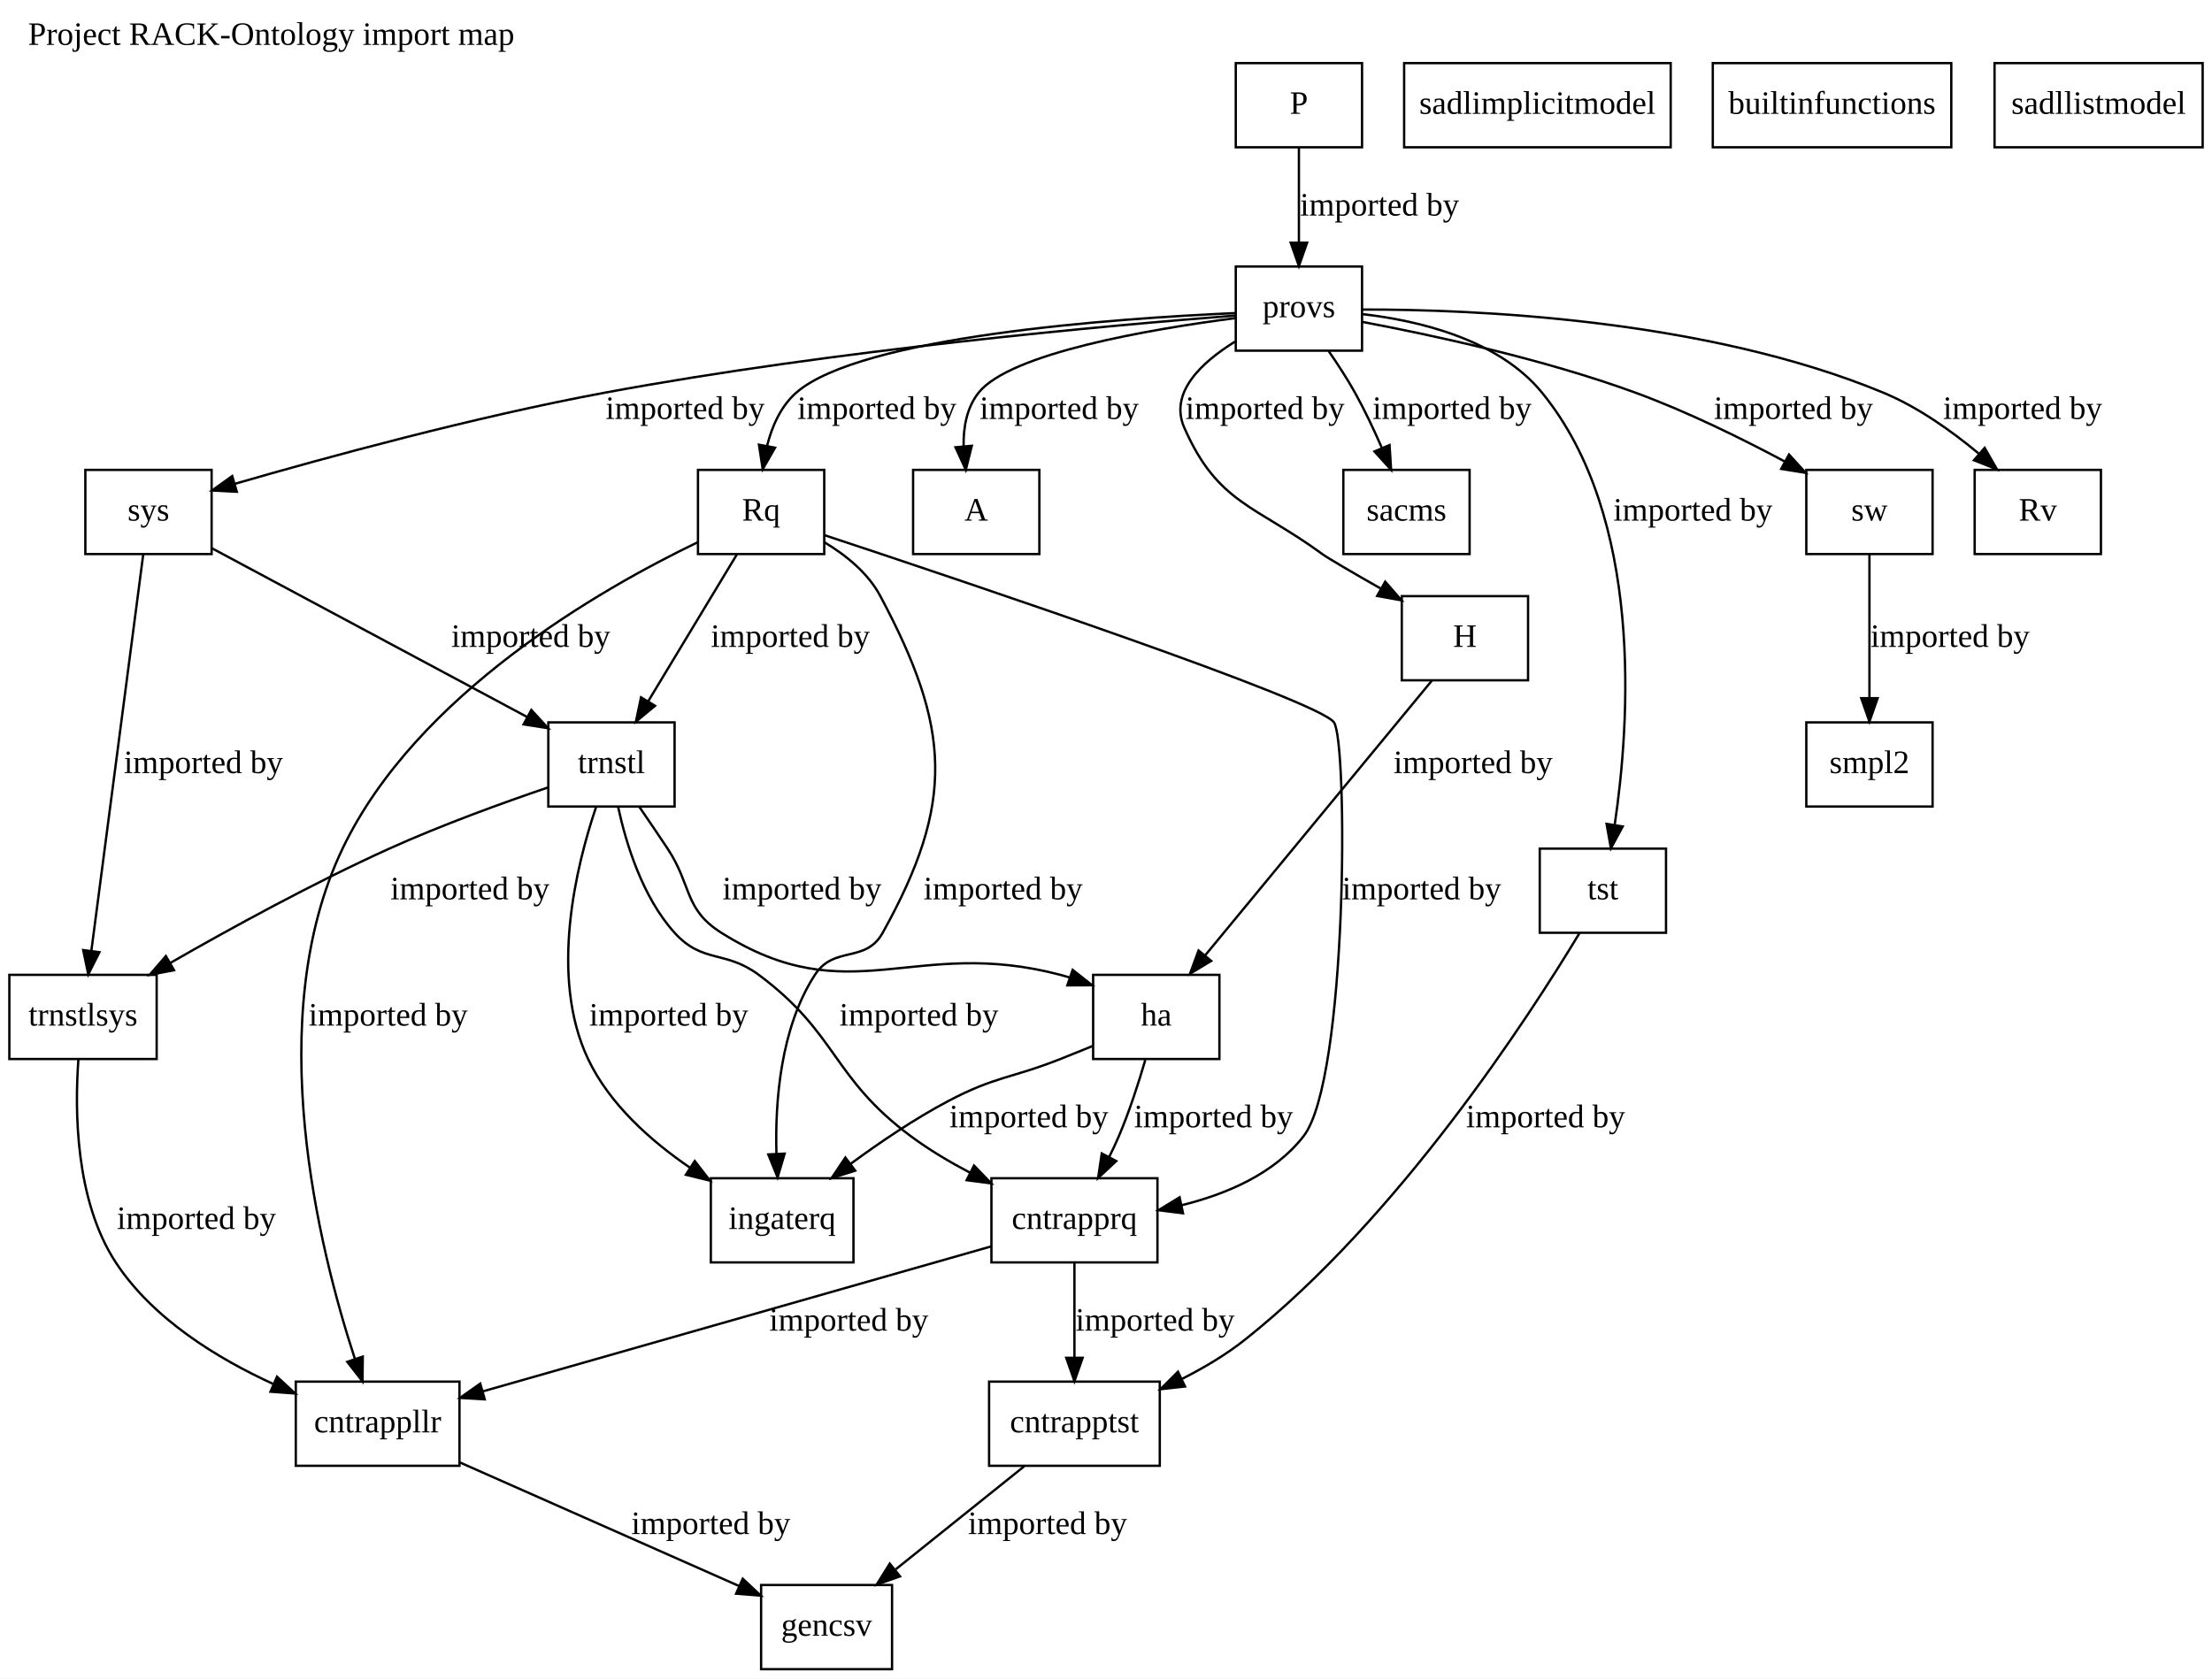
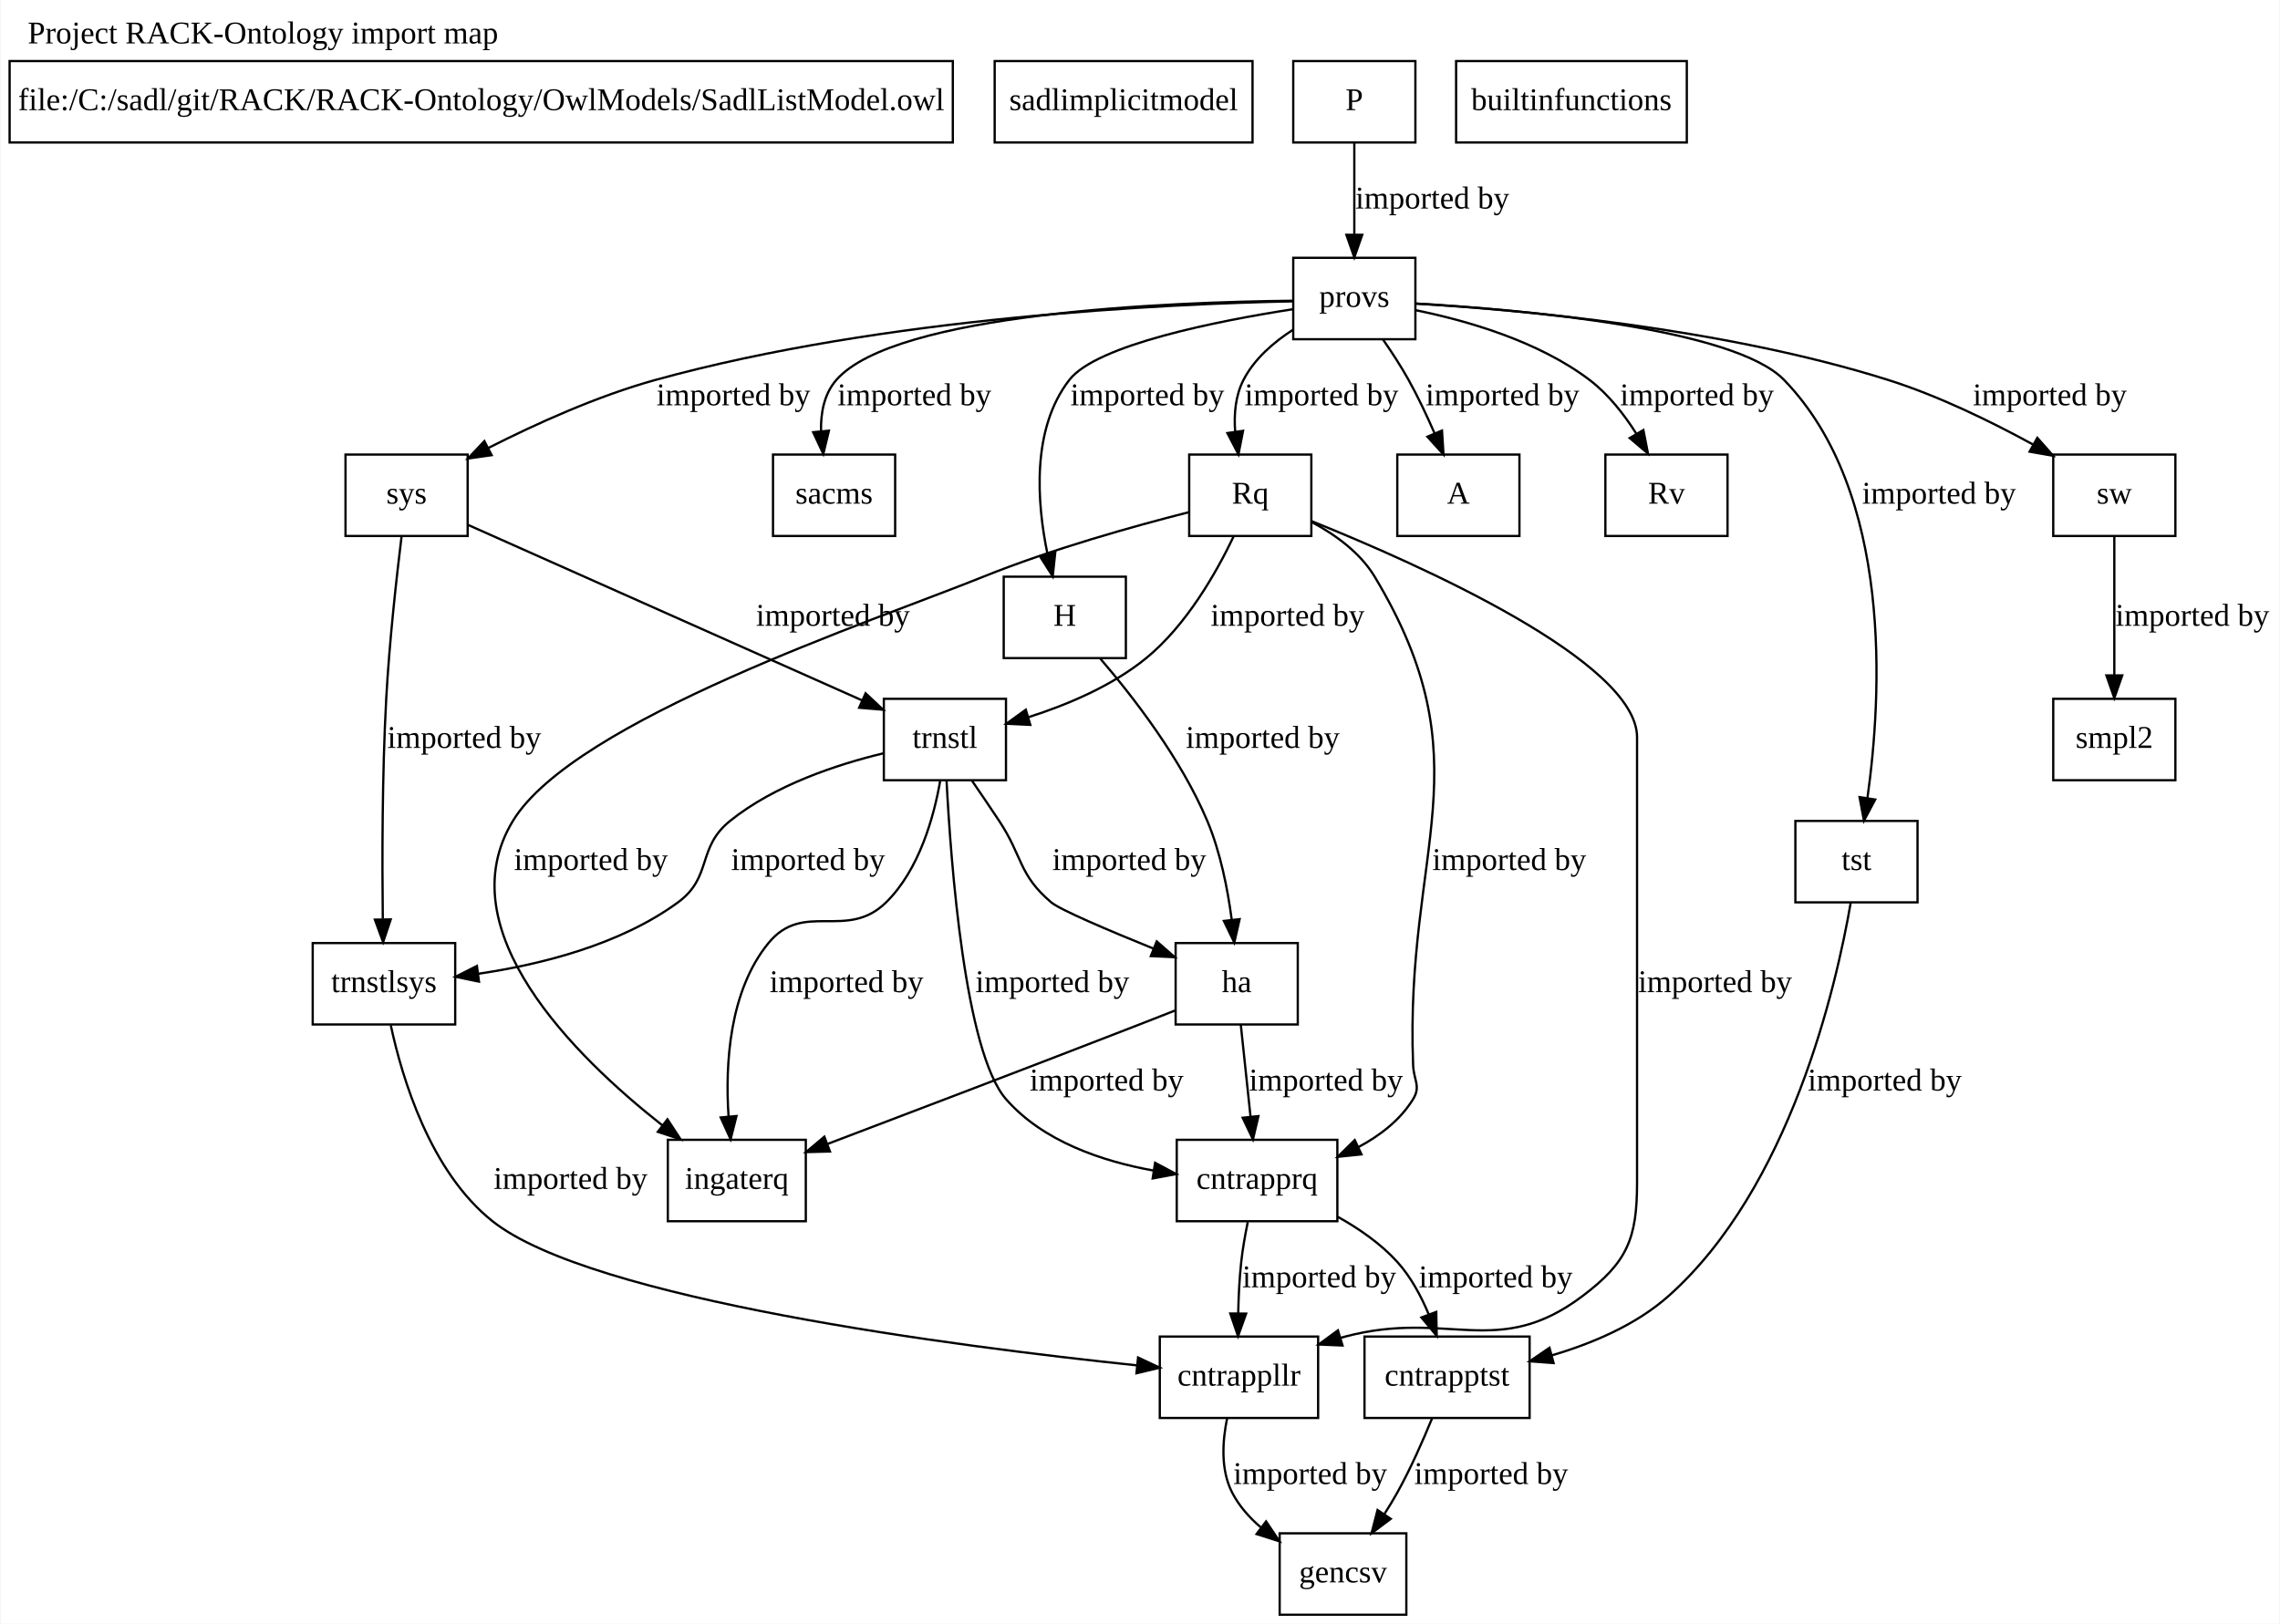
- <svg xmlns="http://www.w3.org/2000/svg" xmlns:xlink="http://www.w3.org/1999/xlink" width="946pt" height="718pt" viewBox="0.00 0.00 946.00 718.00">
+ <svg xmlns="http://www.w3.org/2000/svg" xmlns:xlink="http://www.w3.org/1999/xlink" width="1008pt" height="718pt" viewBox="0.00 0.00 1007.50 718.00">
  <g id="graph0" class="graph" transform="scale(1 1) rotate(0) translate(4 714)">
-     <polygon fill="white" stroke="none" points="-4,4 -4,-714 942,-714 942,4 -4,4" />
+     <polygon fill="white" stroke="none" points="-4,4 -4,-714 1003.5,-714 1003.5,4 -4,4" />
    <text text-anchor="middle" x="112" y="-694.8" font-family="Times New Roman,serif" font-size="14.00">Project RACK-Ontology import map</text>
    <g id="node1" class="node">
      <g id="a_node1">
-         <a xlink:href="file:./SYSTEM.owl.svg" xlink:title="http://arcos.rack/SYSTEM">
-           <polygon fill="none" stroke="black" points="86.5,-513 32.5,-513 32.5,-477 86.5,-477 86.5,-513" />
-           <text text-anchor="middle" x="59.5" y="-491.3" font-family="Times New Roman,serif" font-size="14.00">sys</text>
+         <a xlink:href="./SadlListModel.owl.svg" xlink:title="file:/C:/sadl/git/RACK/RACK-Ontology/OwlModels/SadlListModel.owl">
+           <polygon fill="none" stroke="black" points="417,-687 2.84217e-014,-687 2.84217e-014,-651 417,-651 417,-687" />
+           <text text-anchor="middle" x="208.5" y="-665.3" font-family="Times New Roman,serif" font-size="14.00">file:/C:/sadl/git/RACK/RACK-Ontology/OwlModels/SadlListModel.owl</text>
        </a>
      </g>
    </g>
    <g id="node2" class="node">
      <g id="a_node2">
-         <a xlink:href="file:./CounterApplication.owl.svg" xlink:title="http://TurnstileSystem/CounterApplication">
-           <polygon fill="none" stroke="black" points="63,-297 0,-297 0,-261 63,-261 63,-297" />
-           <text text-anchor="middle" x="31.5" y="-275.3" font-family="Times New Roman,serif" font-size="14.00">trnstlsys</text>
-         </a>
-       </g>
-     </g>
-     <g id="edge1" class="edge">
-       <path fill="none" stroke="black" d="M57.256,-476.849C52.413,-439.832 40.944,-352.181 35.083,-307.386" />
-       <polygon fill="black" stroke="black" points="38.523,-306.694 33.755,-297.232 31.582,-307.602 38.523,-306.694" />
-       <text text-anchor="middle" x="83" y="-383.3" font-family="Times New Roman,serif" font-size="14.00">imported by</text>
+         <a xlink:href="./SadlImplicitModel.owl.svg" xlink:title="http://sadl.org/sadlimplicitmodel">
+           <polygon fill="none" stroke="black" points="549.5,-687 435.5,-687 435.5,-651 549.5,-651 549.5,-687" />
+           <text text-anchor="middle" x="492.5" y="-665.3" font-family="Times New Roman,serif" font-size="14.00">sadlimplicitmodel</text>
+         </a>
+       </g>
    </g>
    <g id="node3" class="node">
      <g id="a_node3">
-         <a xlink:href="file:./Turnstiles.owl.svg" xlink:title="http://TurnstileSystem/TurnStiles">
-           <polygon fill="none" stroke="black" points="284.5,-405 230.5,-405 230.5,-369 284.5,-369 284.5,-405" />
-           <text text-anchor="middle" x="257.5" y="-383.3" font-family="Times New Roman,serif" font-size="14.00">trnstl</text>
+         <a xlink:href="./PROV-S.owl.svg" xlink:title="http://arcos.rack/PROV-S">
+           <polygon fill="none" stroke="black" points="621.5,-600 567.5,-600 567.5,-564 621.5,-564 621.5,-600" />
+           <text text-anchor="middle" x="594.5" y="-578.3" font-family="Times New Roman,serif" font-size="14.00">provs</text>
+         </a>
+       </g>
+     </g>
+     <g id="node4" class="node">
+       <g id="a_node4">
+         <a xlink:href="./HAZARD.owl.svg" xlink:title="http://arcos.rack/HAZARD">
+           <polygon fill="none" stroke="black" points="493.5,-459 439.5,-459 439.5,-423 493.5,-423 493.5,-459" />
+           <text text-anchor="middle" x="466.5" y="-437.3" font-family="Times New Roman,serif" font-size="14.00">H</text>
+         </a>
+       </g>
+     </g>
+     <g id="edge1" class="edge">
+       <path fill="none" stroke="black" d="M567.437,-577.287C534.153,-572.108 480.568,-561.565 468.5,-546 451.707,-524.342 454.121,-491.814 458.872,-468.916" />
+       <polygon fill="black" stroke="black" points="462.287,-469.68 461.158,-459.146 455.471,-468.085 462.287,-469.68" />
+       <text text-anchor="middle" x="503" y="-534.8" font-family="Times New Roman,serif" font-size="14.00">imported by</text>
+     </g>
+     <g id="node5" class="node">
+       <g id="a_node5">
+         <a xlink:href="./SACM-S.owl.svg" xlink:title="http://arcos.rack/SACM-S">
+           <polygon fill="none" stroke="black" points="391.5,-513 337.5,-513 337.5,-477 391.5,-477 391.5,-513" />
+           <text text-anchor="middle" x="364.5" y="-491.3" font-family="Times New Roman,serif" font-size="14.00">sacms</text>
+         </a>
+       </g>
+     </g>
+     <g id="edge2" class="edge">
+       <path fill="none" stroke="black" d="M567.359,-581.023C512.527,-580.436 391.543,-575.719 365.5,-546 360.109,-539.848 358.55,-531.451 358.734,-523.296" />
+       <polygon fill="black" stroke="black" points="362.223,-523.582 359.741,-513.282 355.258,-522.881 362.223,-523.582" />
+       <text text-anchor="middle" x="400" y="-534.8" font-family="Times New Roman,serif" font-size="14.00">imported by</text>
+     </g>
+     <g id="node6" class="node">
+       <g id="a_node6">
+         <a xlink:href="./REQUIREMENTS.owl.svg" xlink:title="http://arcos.rack/REQUIREMENTS">
+           <polygon fill="none" stroke="black" points="575.5,-513 521.5,-513 521.5,-477 575.5,-477 575.5,-513" />
+           <text text-anchor="middle" x="548.5" y="-491.3" font-family="Times New Roman,serif" font-size="14.00">Rq</text>
+         </a>
+       </g>
+     </g>
+     <g id="edge15" class="edge">
+       <path fill="none" stroke="black" d="M567.418,-568.205C558.807,-562.67 550.284,-555.296 545.5,-546 541.944,-539.089 541.236,-530.91 541.822,-523.189" />
+       <polygon fill="black" stroke="black" points="545.312,-523.506 543.276,-513.109 538.384,-522.507 545.312,-523.506" />
+       <text text-anchor="middle" x="580" y="-534.8" font-family="Times New Roman,serif" font-size="14.00">imported by</text>
+     </g>
+     <g id="node8" class="node">
+       <g id="a_node8">
+         <a xlink:href="./SYSTEM.owl.svg" xlink:title="http://arcos.rack/SYSTEM">
+           <polygon fill="none" stroke="black" points="202.5,-513 148.5,-513 148.5,-477 202.5,-477 202.5,-513" />
+           <text text-anchor="middle" x="175.5" y="-491.3" font-family="Times New Roman,serif" font-size="14.00">sys</text>
+         </a>
+       </g>
+     </g>
+     <g id="edge10" class="edge">
+       <path fill="none" stroke="black" d="M567.092,-580.755C512.498,-579.647 386.712,-573.979 285.5,-546 259.901,-538.923 232.717,-526.616 211.777,-515.984" />
+       <polygon fill="black" stroke="black" points="213.113,-512.734 202.624,-511.241 209.893,-518.949 213.113,-512.734" />
+       <text text-anchor="middle" x="320" y="-534.8" font-family="Times New Roman,serif" font-size="14.00">imported by</text>
+     </g>
+     <g id="node9" class="node">
+       <g id="a_node9">
+         <a xlink:href="./ANALYSIS.owl.svg" xlink:title="http://arcos.rack/ANALYSIS">
+           <polygon fill="none" stroke="black" points="667.5,-513 613.5,-513 613.5,-477 667.5,-477 667.5,-513" />
+           <text text-anchor="middle" x="640.5" y="-491.3" font-family="Times New Roman,serif" font-size="14.00">A</text>
+         </a>
+       </g>
+     </g>
+     <g id="edge5" class="edge">
+       <path fill="none" stroke="black" d="M607.123,-563.962C611.002,-558.378 615.132,-552.052 618.5,-546 622.65,-538.542 626.602,-530.148 629.981,-522.398" />
+       <polygon fill="black" stroke="black" points="633.264,-523.619 633.927,-513.044 626.815,-520.897 633.264,-523.619" />
+       <text text-anchor="middle" x="660" y="-534.8" font-family="Times New Roman,serif" font-size="14.00">imported by</text>
+     </g>
+     <g id="node10" class="node">
+       <g id="a_node10">
+         <a xlink:href="./REVIEW.owl.svg" xlink:title="http://arcos.rack/REVIEW">
+           <polygon fill="none" stroke="black" points="759.5,-513 705.5,-513 705.5,-477 759.5,-477 759.5,-513" />
+           <text text-anchor="middle" x="732.5" y="-491.3" font-family="Times New Roman,serif" font-size="14.00">Rv</text>
+         </a>
+       </g>
+     </g>
+     <g id="edge6" class="edge">
+       <path fill="none" stroke="black" d="M621.517,-576.852C643.943,-572.321 675.736,-563.274 698.5,-546 706.817,-539.689 713.803,-530.736 719.237,-522.145" />
+       <polygon fill="black" stroke="black" points="722.296,-523.848 724.329,-513.45 716.255,-520.31 722.296,-523.848" />
+       <text text-anchor="middle" x="746" y="-534.8" font-family="Times New Roman,serif" font-size="14.00">imported by</text>
+     </g>
+     <g id="node15" class="node">
+       <g id="a_node15">
+         <a xlink:href="./SOFTWARE.owl.svg" xlink:title="http://arcos.rack/SOFTWARE">
+           <polygon fill="none" stroke="black" points="957.5,-513 903.5,-513 903.5,-477 957.5,-477 957.5,-513" />
+           <text text-anchor="middle" x="930.5" y="-491.3" font-family="Times New Roman,serif" font-size="14.00">sw</text>
+         </a>
+       </g>
+     </g>
+     <g id="edge14" class="edge">
+       <path fill="none" stroke="black" d="M621.664,-579.756C666.226,-577.103 757.222,-569.105 830.5,-546 852.671,-539.009 875.984,-527.616 894.518,-517.47" />
+       <polygon fill="black" stroke="black" points="896.455,-520.397 903.474,-512.461 893.038,-514.287 896.455,-520.397" />
+       <text text-anchor="middle" x="902" y="-534.8" font-family="Times New Roman,serif" font-size="14.00">imported by</text>
+     </g>
+     <g id="node16" class="node">
+       <g id="a_node16">
+         <a xlink:href="./TESTING.owl.svg" xlink:title="http://arcos.rack/TESTING">
+           <polygon fill="none" stroke="black" points="843.5,-351 789.5,-351 789.5,-315 843.5,-315 843.5,-351" />
+           <text text-anchor="middle" x="816.5" y="-329.3" font-family="Times New Roman,serif" font-size="14.00">tst</text>
+         </a>
+       </g>
+     </g>
+     <g id="edge18" class="edge">
+       <path fill="none" stroke="black" d="M621.827,-579.764C668.906,-577.04 762.394,-568.833 784.5,-546 832.918,-495.989 827.674,-405.915 821.33,-360.997" />
+       <polygon fill="black" stroke="black" points="824.789,-360.461 819.81,-351.108 817.87,-361.524 824.789,-360.461" />
+       <text text-anchor="middle" x="853" y="-491.3" font-family="Times New Roman,serif" font-size="14.00">imported by</text>
+     </g>
+     <g id="node14" class="node">
+       <g id="a_node14">
+         <a xlink:href="./HazardAssesment.owl.svg" xlink:title="http://TurnstileSystem/HazardAssesment">
+           <polygon fill="none" stroke="black" points="569.5,-297 515.5,-297 515.5,-261 569.5,-261 569.5,-297" />
+           <text text-anchor="middle" x="542.5" y="-275.3" font-family="Times New Roman,serif" font-size="14.00">ha</text>
+         </a>
+       </g>
+     </g>
+     <g id="edge20" class="edge">
+       <path fill="none" stroke="black" d="M482.025,-422.977C496.615,-406.008 517.893,-378.567 529.5,-351 535.294,-337.239 538.511,-320.908 540.294,-307.379" />
+       <polygon fill="black" stroke="black" points="543.796,-307.563 541.439,-297.233 536.84,-306.778 543.796,-307.563" />
+       <text text-anchor="middle" x="554" y="-383.3" font-family="Times New Roman,serif" font-size="14.00">imported by</text>
+     </g>
+     <g id="node7" class="node">
+       <g id="a_node7">
+         <a xlink:href="./Turnstiles.owl.svg" xlink:title="http://TurnstileSystem/TurnStiles">
+           <polygon fill="none" stroke="black" points="440.5,-405 386.5,-405 386.5,-369 440.5,-369 440.5,-405" />
+           <text text-anchor="middle" x="413.5" y="-383.3" font-family="Times New Roman,serif" font-size="14.00">trnstl</text>
+         </a>
+       </g>
+     </g>
+     <g id="edge3" class="edge">
+       <path fill="none" stroke="black" d="M541.193,-476.906C533.61,-460.992 520.353,-437.594 502.5,-423 487.456,-410.702 467.567,-402.334 450.406,-396.872" />
+       <polygon fill="black" stroke="black" points="451.258,-393.474 440.675,-393.984 449.266,-400.185 451.258,-393.474" />
+       <text text-anchor="middle" x="565" y="-437.3" font-family="Times New Roman,serif" font-size="14.00">imported by</text>
+     </g>
+     <g id="node13" class="node">
+       <g id="a_node13">
+         <a xlink:href="./CounterApplicationRequirements.owl.svg" xlink:title="http://TurnstileSystem/CounterApplicationRequirements">
+           <polygon fill="none" stroke="black" points="587,-210 516,-210 516,-174 587,-174 587,-210" />
+           <text text-anchor="middle" x="551.5" y="-188.3" font-family="Times New Roman,serif" font-size="14.00">cntrapprq</text>
        </a>
      </g>
    </g>
    <g id="edge11" class="edge">
-       <path fill="none" stroke="black" d="M86.616,-479.483C121.62,-460.744 182.639,-428.077 221.5,-407.273" />
-       <polygon fill="black" stroke="black" points="223.23,-410.316 230.395,-402.511 219.927,-404.145 223.23,-410.316" />
-       <text text-anchor="middle" x="223" y="-437.3" font-family="Times New Roman,serif" font-size="14.00">imported by</text>
+       <path fill="none" stroke="black" d="M575.503,-483.244C586.028,-477.633 597.085,-469.67 603.5,-459 653.117,-376.47 616.719,-339.223 620.5,-243 620.762,-236.338 623.988,-233.681 620.5,-228 614.854,-218.805 605.958,-211.935 596.406,-206.835" />
+       <polygon fill="black" stroke="black" points="597.672,-203.562 587.133,-202.47 594.691,-209.896 597.672,-203.562" />
+       <text text-anchor="middle" x="663" y="-329.3" font-family="Times New Roman,serif" font-size="14.00">imported by</text>
+     </g>
+     <g id="node19" class="node">
+       <g id="a_node19">
+         <a xlink:href="./CounterApplicationLLR.owl.svg" xlink:title="http://TurnstileSystem/CounterApplicationLLR">
+           <polygon fill="none" stroke="black" points="578.5,-123 508.5,-123 508.5,-87 578.5,-87 578.5,-123" />
+           <text text-anchor="middle" x="543.5" y="-101.3" font-family="Times New Roman,serif" font-size="14.00">cntrappllr</text>
+         </a>
+       </g>
+     </g>
+     <g id="edge26" class="edge">
+       <path fill="none" stroke="black" d="M575.595,-483.573C623.813,-464.168 719.5,-421.444 719.5,-388 719.5,-388 719.5,-388 719.5,-191 719.5,-166.35 715.175,-155.849 695.5,-141 657.708,-112.477 636.275,-135.1 590.5,-123 589.776,-122.809 589.048,-122.611 588.317,-122.408" />
+       <polygon fill="black" stroke="black" points="589.288,-119.045 578.703,-119.491 587.256,-125.744 589.288,-119.045" />
+       <text text-anchor="middle" x="754" y="-275.3" font-family="Times New Roman,serif" font-size="14.00">imported by</text>
+     </g>
+     <g id="node20" class="node">
+       <g id="a_node20">
+         <a xlink:href="./InGateRequirements.owl.svg" xlink:title="http://TurnstileSystem/InGateRequirement">
+           <polygon fill="none" stroke="black" points="352,-210 291,-210 291,-174 352,-174 352,-210" />
+           <text text-anchor="middle" x="321.5" y="-188.3" font-family="Times New Roman,serif" font-size="14.00">ingaterq</text>
+         </a>
+       </g>
+     </g>
+     <g id="edge23" class="edge">
+       <path fill="none" stroke="black" d="M521.289,-487.504C497.045,-481.349 460.817,-471.237 430.5,-459 382.204,-439.506 249.542,-395.511 222.5,-351 193.236,-302.831 249.575,-247.096 288.611,-216.37" />
+       <polygon fill="black" stroke="black" points="290.841,-219.07 296.641,-210.204 286.578,-213.518 290.841,-219.07" />
+       <text text-anchor="middle" x="257" y="-329.3" font-family="Times New Roman,serif" font-size="14.00">imported by</text>
+     </g>
+     <g id="node11" class="node">
+       <g id="a_node11">
+         <a xlink:href="./CounterApplication.owl.svg" xlink:title="http://TurnstileSystem/CounterApplication">
+           <polygon fill="none" stroke="black" points="197,-297 134,-297 134,-261 197,-261 197,-297" />
+           <text text-anchor="middle" x="165.5" y="-275.3" font-family="Times New Roman,serif" font-size="14.00">trnstlsys</text>
+         </a>
+       </g>
+     </g>
+     <g id="edge8" class="edge">
+       <path fill="none" stroke="black" d="M386.183,-380.876C365.812,-375.959 338.218,-366.868 318.5,-351 303.708,-339.096 310.812,-326.226 295.5,-315 269.76,-296.128 234.491,-287.431 207.182,-283.423" />
+       <polygon fill="black" stroke="black" points="207.513,-279.937 197.143,-282.105 206.602,-286.877 207.513,-279.937" />
+       <text text-anchor="middle" x="353" y="-329.3" font-family="Times New Roman,serif" font-size="14.00">imported by</text>
+     </g>
+     <g id="edge12" class="edge">
+       <path fill="none" stroke="black" d="M414.227,-368.818C416.111,-332.344 422.344,-248.814 440.5,-228 456.814,-209.298 483.025,-200.485 505.881,-196.377" />
+       <polygon fill="black" stroke="black" points="506.418,-199.835 515.764,-194.845 505.346,-192.918 506.418,-199.835" />
+       <text text-anchor="middle" x="461" y="-275.3" font-family="Times New Roman,serif" font-size="14.00">imported by</text>
+     </g>
+     <g id="edge19" class="edge">
+       <path fill="none" stroke="black" d="M425.331,-368.986C429.244,-363.294 433.595,-356.898 437.5,-351 447.981,-335.168 446.013,-327.273 460.5,-315 464.374,-311.718 485.821,-302.605 505.808,-294.501" />
+       <polygon fill="black" stroke="black" points="507.148,-297.734 515.118,-290.753 504.535,-291.24 507.148,-297.734" />
+       <text text-anchor="middle" x="495" y="-329.3" font-family="Times New Roman,serif" font-size="14.00">imported by</text>
+     </g>
+     <g id="edge24" class="edge">
+       <path fill="none" stroke="black" d="M411.438,-368.838C408.65,-352.875 402.202,-329.443 387.5,-315 370.053,-297.861 350.986,-315.929 335.5,-297 318.072,-275.697 316.338,-243.319 317.845,-220.355" />
+       <polygon fill="black" stroke="black" points="321.345,-220.509 318.755,-210.235 314.373,-219.882 321.345,-220.509" />
+       <text text-anchor="middle" x="370" y="-275.3" font-family="Times New Roman,serif" font-size="14.00">imported by</text>
+     </g>
+     <g id="edge4" class="edge">
+       <path fill="none" stroke="black" d="M202.802,-481.84C245.638,-462.762 328.697,-425.769 376.744,-404.37" />
+       <polygon fill="black" stroke="black" points="378.44,-407.446 386.151,-400.181 375.592,-401.052 378.44,-407.446" />
+       <text text-anchor="middle" x="364" y="-437.3" font-family="Times New Roman,serif" font-size="14.00">imported by</text>
+     </g>
+     <g id="edge7" class="edge">
+       <path fill="none" stroke="black" d="M173.304,-476.975C171.108,-459.089 167.868,-430.122 166.5,-405 164.681,-371.588 164.69,-333.08 164.985,-307.735" />
+       <polygon fill="black" stroke="black" points="168.49,-307.455 165.13,-297.407 161.49,-307.356 168.49,-307.455" />
+       <text text-anchor="middle" x="201" y="-383.3" font-family="Times New Roman,serif" font-size="14.00">imported by</text>
+     </g>
+     <g id="edge28" class="edge">
+       <path fill="none" stroke="black" d="M168.515,-260.652C173.537,-237.22 185.929,-195.88 213.5,-174 257.133,-139.375 418.483,-118.633 498.253,-110.281" />
+       <polygon fill="black" stroke="black" points="498.896,-113.734 508.486,-109.231 498.181,-106.771 498.896,-113.734" />
+       <text text-anchor="middle" x="248" y="-188.3" font-family="Times New Roman,serif" font-size="14.00">imported by</text>
+     </g>
+     <g id="node12" class="node">
+       <g id="a_node12">
+         <a xlink:href="./properties.owl.svg" xlink:title="http://arcos.rack/properties">
+           <polygon fill="none" stroke="black" points="621.5,-687 567.5,-687 567.5,-651 621.5,-651 621.5,-687" />
+           <text text-anchor="middle" x="594.5" y="-665.3" font-family="Times New Roman,serif" font-size="14.00">P</text>
+         </a>
+       </g>
+     </g>
+     <g id="edge9" class="edge">
+       <path fill="none" stroke="black" d="M594.5,-650.799C594.5,-639.163 594.5,-623.548 594.5,-610.237" />
+       <polygon fill="black" stroke="black" points="598,-610.175 594.5,-600.175 591,-610.175 598,-610.175" />
+       <text text-anchor="middle" x="629" y="-621.8" font-family="Times New Roman,serif" font-size="14.00">imported by</text>
    </g>
    <g id="node17" class="node">
      <g id="a_node17">
-         <a xlink:href="file:./CounterApplicationLLR.owl.svg" xlink:title="http://TurnstileSystem/CounterApplicationLLR">
-           <polygon fill="none" stroke="black" points="192.5,-123 122.5,-123 122.5,-87 192.5,-87 192.5,-123" />
-           <text text-anchor="middle" x="157.5" y="-101.3" font-family="Times New Roman,serif" font-size="14.00">cntrappllr</text>
+         <a xlink:href="./CounterApplicationTesting.owl.svg" xlink:title="http://TurnstileSystem/CounterApplicationTesting">
+           <polygon fill="none" stroke="black" points="672,-123 599,-123 599,-87 672,-87 672,-123" />
+           <text text-anchor="middle" x="635.5" y="-101.3" font-family="Times New Roman,serif" font-size="14.00">cntrapptst</text>
+         </a>
+       </g>
+     </g>
+     <g id="edge17" class="edge">
+       <path fill="none" stroke="black" d="M587.127,-175.983C596.593,-170.72 606.2,-164.064 613.5,-156 619.473,-149.402 624.023,-140.922 627.391,-132.827" />
+       <polygon fill="black" stroke="black" points="630.73,-133.889 630.929,-123.296 624.167,-131.453 630.73,-133.889" />
+       <text text-anchor="middle" x="657" y="-144.8" font-family="Times New Roman,serif" font-size="14.00">imported by</text>
+     </g>
+     <g id="edge27" class="edge">
+       <path fill="none" stroke="black" d="M547.397,-173.648C546.244,-168.048 545.132,-161.791 544.5,-156 543.703,-148.693 543.323,-140.751 543.173,-133.393" />
+       <polygon fill="black" stroke="black" points="546.671,-133.145 543.094,-123.173 539.671,-133.199 546.671,-133.145" />
+       <text text-anchor="middle" x="579" y="-144.8" font-family="Times New Roman,serif" font-size="14.00">imported by</text>
+     </g>
+     <g id="edge13" class="edge">
+       <path fill="none" stroke="black" d="M544.321,-260.799C545.553,-249.163 547.207,-233.548 548.616,-220.237" />
+       <polygon fill="black" stroke="black" points="552.109,-220.488 549.681,-210.175 545.148,-219.751 552.109,-220.488" />
+       <text text-anchor="middle" x="582" y="-231.8" font-family="Times New Roman,serif" font-size="14.00">imported by</text>
+     </g>
+     <g id="edge25" class="edge">
+       <path fill="none" stroke="black" d="M515.222,-267.161C510.007,-265.104 504.588,-262.978 499.5,-261 452.292,-242.651 397.883,-221.928 361.772,-208.233" />
+       <polygon fill="black" stroke="black" points="362.685,-204.836 352.093,-204.564 360.204,-211.381 362.685,-204.836" />
+       <text text-anchor="middle" x="485" y="-231.8" font-family="Times New Roman,serif" font-size="14.00">imported by</text>
+     </g>
+     <g id="node22" class="node">
+       <g id="a_node22">
+         <a xlink:href="./Sample2.owl.svg" xlink:title="http://TurnstileSystem/Sample2">
+           <polygon fill="none" stroke="black" points="957.5,-405 903.5,-405 903.5,-369 957.5,-369 957.5,-405" />
+           <text text-anchor="middle" x="930.5" y="-383.3" font-family="Times New Roman,serif" font-size="14.00">smpl2</text>
        </a>
      </g>
    </g>
    <g id="edge29" class="edge">
-       <path fill="none" stroke="black" d="M29.546,-260.989C27.912,-239.038 28.142,-200.525 45.5,-174 61.335,-149.803 89.062,-132.869 112.965,-121.952" />
-       <polygon fill="black" stroke="black" points="114.468,-125.115 122.245,-117.919 111.679,-118.695 114.468,-125.115" />
-       <text text-anchor="middle" x="80" y="-188.3" font-family="Times New Roman,serif" font-size="14.00">imported by</text>
-     </g>
-     <g id="edge2" class="edge">
-       <path fill="none" stroke="black" d="M230.47,-377.201C211.23,-370.659 184.92,-361.142 162.5,-351 130.032,-336.312 94.573,-316.872 68.745,-302.048" />
-       <polygon fill="black" stroke="black" points="70.44,-298.986 60.031,-297.012 66.938,-305.046 70.44,-298.986" />
-       <text text-anchor="middle" x="197" y="-329.3" font-family="Times New Roman,serif" font-size="14.00">imported by</text>
-     </g>
-     <g id="node4" class="node">
-       <g id="a_node4">
-         <a xlink:href="file:./HazardAssesment.owl.svg" xlink:title="http://TurnstileSystem/HazardAssesment">
-           <polygon fill="none" stroke="black" points="517.5,-297 463.5,-297 463.5,-261 517.5,-261 517.5,-297" />
-           <text text-anchor="middle" x="490.5" y="-275.3" font-family="Times New Roman,serif" font-size="14.00">ha</text>
-         </a>
-       </g>
-     </g>
-     <g id="edge3" class="edge">
-       <path fill="none" stroke="black" d="M269.331,-368.986C273.244,-363.294 277.595,-356.898 281.5,-351 291.981,-335.168 288.443,-325.132 304.5,-315 359.42,-280.346 386.715,-313.587 449.5,-297 450.757,-296.668 452.027,-296.306 453.302,-295.919" />
-       <polygon fill="black" stroke="black" points="454.745,-299.124 463.062,-292.56 452.467,-292.505 454.745,-299.124" />
-       <text text-anchor="middle" x="339" y="-329.3" font-family="Times New Roman,serif" font-size="14.00">imported by</text>
-     </g>
-     <g id="node10" class="node">
-       <g id="a_node10">
-         <a xlink:href="file:./InGateRequirements.owl.svg" xlink:title="http://TurnstileSystem/InGateRequirement">
-           <polygon fill="none" stroke="black" points="361,-210 300,-210 300,-174 361,-174 361,-210" />
-           <text text-anchor="middle" x="330.5" y="-188.3" font-family="Times New Roman,serif" font-size="14.00">ingaterq</text>
-         </a>
-       </g>
-     </g>
-     <g id="edge8" class="edge">
-       <path fill="none" stroke="black" d="M250.945,-368.855C242.487,-343.827 230.73,-296.418 247.5,-261 256.664,-241.645 274.336,-225.96 291.026,-214.553" />
-       <polygon fill="black" stroke="black" points="293.13,-217.36 299.614,-208.98 289.32,-211.487 293.13,-217.36" />
-       <text text-anchor="middle" x="282" y="-275.3" font-family="Times New Roman,serif" font-size="14.00">imported by</text>
-     </g>
-     <g id="node14" class="node">
-       <g id="a_node14">
-         <a xlink:href="file:./CounterApplicationRequirements.owl.svg" xlink:title="http://TurnstileSystem/CounterApplicationRequirements">
-           <polygon fill="none" stroke="black" points="491,-210 420,-210 420,-174 491,-174 491,-210" />
-           <text text-anchor="middle" x="455.5" y="-188.3" font-family="Times New Roman,serif" font-size="14.00">cntrapprq</text>
-         </a>
-       </g>
-     </g>
-     <g id="edge17" class="edge">
-       <path fill="none" stroke="black" d="M260.324,-368.947C263.693,-353.285 270.7,-330.258 284.5,-315 296.499,-301.733 306.146,-307.675 320.5,-297 354.307,-271.858 351.693,-253.142 385.5,-228 393.268,-222.223 402.135,-216.95 410.886,-212.349" />
-       <polygon fill="black" stroke="black" points="412.556,-215.427 419.914,-207.804 409.408,-209.175 412.556,-215.427" />
-       <text text-anchor="middle" x="389" y="-275.3" font-family="Times New Roman,serif" font-size="14.00">imported by</text>
-     </g>
-     <g id="edge9" class="edge">
-       <path fill="none" stroke="black" d="M463.206,-266.53C458.64,-264.655 453.944,-262.754 449.5,-261 428.307,-252.635 421.644,-253.646 401.5,-243 387.096,-235.388 372.201,-225.293 359.797,-216.168" />
-       <polygon fill="black" stroke="black" points="361.742,-213.252 351.643,-210.048 357.54,-218.85 361.742,-213.252" />
-       <text text-anchor="middle" x="436" y="-231.8" font-family="Times New Roman,serif" font-size="14.00">imported by</text>
-     </g>
-     <g id="edge18" class="edge">
-       <path fill="none" stroke="black" d="M485.801,-260.585C482.956,-250.839 479.009,-238.562 474.5,-228 473.264,-225.105 471.866,-222.132 470.404,-219.202" />
-       <polygon fill="black" stroke="black" points="473.384,-217.348 465.63,-210.128 467.189,-220.608 473.384,-217.348" />
-       <text text-anchor="middle" x="515" y="-231.8" font-family="Times New Roman,serif" font-size="14.00">imported by</text>
-     </g>
-     <g id="node5" class="node">
-       <g id="a_node5">
-         <a xlink:href="file:./HAZARD.owl.svg" xlink:title="http://arcos.rack/HAZARD">
-           <polygon fill="none" stroke="black" points="649.5,-459 595.5,-459 595.5,-423 649.5,-423 649.5,-459" />
-           <text text-anchor="middle" x="622.5" y="-437.3" font-family="Times New Roman,serif" font-size="14.00">H</text>
-         </a>
-       </g>
-     </g>
-     <g id="edge4" class="edge">
-       <path fill="none" stroke="black" d="M608.374,-422.877C585.075,-394.636 538.478,-338.155 511.371,-305.298" />
-       <polygon fill="black" stroke="black" points="513.989,-302.971 504.925,-297.485 508.589,-307.426 513.989,-302.971" />
-       <text text-anchor="middle" x="626" y="-383.3" font-family="Times New Roman,serif" font-size="14.00">imported by</text>
-     </g>
-     <g id="node6" class="node">
-       <g id="a_node6">
-         <a xlink:href="file:./properties.owl.svg" xlink:title="http://arcos.rack/properties">
-           <polygon fill="none" stroke="black" points="578.5,-687 524.5,-687 524.5,-651 578.5,-651 578.5,-687" />
-           <text text-anchor="middle" x="551.5" y="-665.3" font-family="Times New Roman,serif" font-size="14.00">P</text>
-         </a>
-       </g>
-     </g>
-     <g id="node7" class="node">
-       <g id="a_node7">
-         <a xlink:href="file:./PROV-S.owl.svg" xlink:title="http://arcos.rack/PROV-S">
-           <polygon fill="none" stroke="black" points="578.5,-600 524.5,-600 524.5,-564 578.5,-564 578.5,-600" />
-           <text text-anchor="middle" x="551.5" y="-578.3" font-family="Times New Roman,serif" font-size="14.00">provs</text>
-         </a>
-       </g>
-     </g>
-     <g id="edge5" class="edge">
-       <path fill="none" stroke="black" d="M551.5,-650.799C551.5,-639.163 551.5,-623.548 551.5,-610.237" />
-       <polygon fill="black" stroke="black" points="555,-610.175 551.5,-600.175 548,-610.175 555,-610.175" />
-       <text text-anchor="middle" x="586" y="-621.8" font-family="Times New Roman,serif" font-size="14.00">imported by</text>
-     </g>
-     <g id="edge21" class="edge">
-       <path fill="none" stroke="black" d="M524.29,-579.018C471.793,-574.924 353.01,-564.349 254.5,-546 198.832,-535.631 135.519,-518.359 96.537,-507.075" />
-       <polygon fill="black" stroke="black" points="97.272,-503.644 86.692,-504.203 95.311,-510.364 97.272,-503.644" />
-       <text text-anchor="middle" x="289" y="-534.8" font-family="Times New Roman,serif" font-size="14.00">imported by</text>
-     </g>
-     <g id="edge12" class="edge">
-       <path fill="none" stroke="black" d="M524.249,-567.912C509.669,-558.906 495.936,-545.905 502.5,-531 516.826,-498.467 532.799,-497.972 561.5,-477 564.073,-475.12 574.69,-468.953 586.364,-462.309" />
-       <polygon fill="black" stroke="black" points="588.408,-465.174 595.381,-457.197 584.956,-459.084 588.408,-465.174" />
-       <text text-anchor="middle" x="537" y="-534.8" font-family="Times New Roman,serif" font-size="14.00">imported by</text>
-     </g>
-     <g id="node8" class="node">
-       <g id="a_node8">
-         <a xlink:href="file:./ANALYSIS.owl.svg" xlink:title="http://arcos.rack/ANALYSIS">
-           <polygon fill="none" stroke="black" points="440.5,-513 386.5,-513 386.5,-477 440.5,-477 440.5,-513" />
-           <text text-anchor="middle" x="413.5" y="-491.3" font-family="Times New Roman,serif" font-size="14.00">A</text>
-         </a>
-       </g>
-     </g>
-     <g id="edge6" class="edge">
-       <path fill="none" stroke="black" d="M524.269,-577.922C488.322,-573.239 427.997,-563.024 414.5,-546 409.474,-539.661 407.975,-531.313 408.1,-523.258" />
-       <polygon fill="black" stroke="black" points="411.61,-523.31 409.04,-513.032 404.639,-522.669 411.61,-523.31" />
-       <text text-anchor="middle" x="449" y="-534.8" font-family="Times New Roman,serif" font-size="14.00">imported by</text>
-     </g>
-     <g id="node9" class="node">
-       <g id="a_node9">
-         <a xlink:href="file:./REQUIREMENTS.owl.svg" xlink:title="http://arcos.rack/REQUIREMENTS">
-           <polygon fill="none" stroke="black" points="348.5,-513 294.5,-513 294.5,-477 348.5,-477 348.5,-513" />
-           <text text-anchor="middle" x="321.5" y="-491.3" font-family="Times New Roman,serif" font-size="14.00">Rq</text>
-         </a>
-       </g>
-     </g>
-     <g id="edge13" class="edge">
-       <path fill="none" stroke="black" d="M524.23,-580.076C472.762,-577.781 363.999,-570.136 336.5,-546 329.914,-540.22 326.164,-531.673 324.046,-523.275" />
-       <polygon fill="black" stroke="black" points="327.46,-522.492 322.192,-513.3 320.578,-523.771 327.46,-522.492" />
-       <text text-anchor="middle" x="371" y="-534.8" font-family="Times New Roman,serif" font-size="14.00">imported by</text>
-     </g>
-     <g id="node11" class="node">
-       <g id="a_node11">
-         <a xlink:href="file:./SACM-S.owl.svg" xlink:title="http://arcos.rack/SACM-S">
-           <polygon fill="none" stroke="black" points="624.5,-513 570.5,-513 570.5,-477 624.5,-477 624.5,-513" />
-           <text text-anchor="middle" x="597.5" y="-491.3" font-family="Times New Roman,serif" font-size="14.00">sacms</text>
-         </a>
-       </g>
-     </g>
-     <g id="edge14" class="edge">
-       <path fill="none" stroke="black" d="M564.123,-563.962C568.002,-558.378 572.132,-552.052 575.5,-546 579.65,-538.542 583.602,-530.148 586.981,-522.398" />
-       <polygon fill="black" stroke="black" points="590.264,-523.619 590.927,-513.044 583.815,-520.897 590.264,-523.619" />
-       <text text-anchor="middle" x="617" y="-534.8" font-family="Times New Roman,serif" font-size="14.00">imported by</text>
-     </g>
-     <g id="node13" class="node">
-       <g id="a_node13">
-         <a xlink:href="file:./SOFTWARE.owl.svg" xlink:title="http://arcos.rack/SOFTWARE">
-           <polygon fill="none" stroke="black" points="822.5,-513 768.5,-513 768.5,-477 822.5,-477 822.5,-513" />
-           <text text-anchor="middle" x="795.5" y="-491.3" font-family="Times New Roman,serif" font-size="14.00">sw</text>
-         </a>
-       </g>
-     </g>
-     <g id="edge15" class="edge">
-       <path fill="none" stroke="black" d="M578.575,-576.31C607.925,-570.793 655.879,-560.509 695.5,-546 717.329,-538.006 740.62,-526.548 759.228,-516.617" />
-       <polygon fill="black" stroke="black" points="761.105,-519.581 768.228,-511.739 757.769,-513.427 761.105,-519.581" />
-       <text text-anchor="middle" x="763" y="-534.8" font-family="Times New Roman,serif" font-size="14.00">imported by</text>
-     </g>
-     <g id="node19" class="node">
-       <g id="a_node19">
-         <a xlink:href="file:./TESTING.owl.svg" xlink:title="http://arcos.rack/TESTING">
-           <polygon fill="none" stroke="black" points="708.5,-351 654.5,-351 654.5,-315 708.5,-315 708.5,-351" />
-           <text text-anchor="middle" x="681.5" y="-329.3" font-family="Times New Roman,serif" font-size="14.00">tst</text>
-         </a>
-       </g>
-     </g>
-     <g id="edge23" class="edge">
-       <path fill="none" stroke="black" d="M578.577,-579.641C602.65,-576.888 636.839,-568.884 655.5,-546 699.015,-492.637 693.082,-405.148 686.541,-361.115" />
-       <polygon fill="black" stroke="black" points="689.982,-360.47 684.938,-351.153 683.071,-361.582 689.982,-360.47" />
-       <text text-anchor="middle" x="720" y="-491.3" font-family="Times New Roman,serif" font-size="14.00">imported by</text>
-     </g>
-     <g id="node20" class="node">
-       <g id="a_node20">
-         <a xlink:href="file:./REVIEW.owl.svg" xlink:title="http://arcos.rack/REVIEW">
-           <polygon fill="none" stroke="black" points="894.5,-513 840.5,-513 840.5,-477 894.5,-477 894.5,-513" />
-           <text text-anchor="middle" x="867.5" y="-491.3" font-family="Times New Roman,serif" font-size="14.00">Rv</text>
-         </a>
-       </g>
-     </g>
-     <g id="edge24" class="edge">
-       <path fill="none" stroke="black" d="M578.565,-581.593C625.723,-581.689 725.208,-577.692 801.5,-546 816.242,-539.876 830.613,-529.657 842.161,-520.048" />
-       <polygon fill="black" stroke="black" points="844.77,-522.419 850.036,-513.226 840.186,-517.128 844.77,-522.419" />
-       <text text-anchor="middle" x="861" y="-534.8" font-family="Times New Roman,serif" font-size="14.00">imported by</text>
-     </g>
-     <g id="edge10" class="edge">
-       <path fill="none" stroke="black" d="M311.217,-476.969C300.968,-459.994 285.091,-433.698 273.252,-414.09" />
-       <polygon fill="black" stroke="black" points="276.135,-412.092 267.97,-405.341 270.142,-415.71 276.135,-412.092" />
-       <text text-anchor="middle" x="334" y="-437.3" font-family="Times New Roman,serif" font-size="14.00">imported by</text>
-     </g>
-     <g id="edge7" class="edge">
-       <path fill="none" stroke="black" d="M348.536,-482.062C357.85,-476.482 367.251,-468.858 372.5,-459 402.581,-402.508 404.613,-370.93 373.5,-315 366.126,-301.743 352.744,-309.734 344.5,-297 329.78,-274.263 327.435,-242.859 328.057,-220.523" />
-       <polygon fill="black" stroke="black" points="331.561,-220.525 328.559,-210.365 324.57,-220.18 331.561,-220.525" />
-       <text text-anchor="middle" x="425" y="-329.3" font-family="Times New Roman,serif" font-size="14.00">imported by</text>
+       <path fill="none" stroke="black" d="M930.5,-476.969C930.5,-460.378 930.5,-434.883 930.5,-415.431" />
+       <polygon fill="black" stroke="black" points="934,-415.341 930.5,-405.341 927,-415.341 934,-415.341" />
+       <text text-anchor="middle" x="965" y="-437.3" font-family="Times New Roman,serif" font-size="14.00">imported by</text>
    </g>
    <g id="edge16" class="edge">
-       <path fill="none" stroke="black" d="M348.729,-485.04C411.192,-464.361 559.943,-414.358 566.5,-405 572.506,-396.429 572.421,-252.386 553.5,-228 540.957,-211.834 520.331,-203.121 501.229,-198.431" />
-       <polygon fill="black" stroke="black" points="501.941,-195.005 491.429,-196.328 500.472,-201.849 501.941,-195.005" />
-       <text text-anchor="middle" x="604" y="-329.3" font-family="Times New Roman,serif" font-size="14.00">imported by</text>
-     </g>
-     <g id="edge27" class="edge">
-       <path fill="none" stroke="black" d="M294.482,-482.095C252.738,-462.011 174.084,-417.021 142.5,-351 107.793,-278.45 132.411,-179.716 147.746,-132.834" />
-       <polygon fill="black" stroke="black" points="151.143,-133.715 151.037,-123.121 144.514,-131.469 151.143,-133.715" />
-       <text text-anchor="middle" x="162" y="-275.3" font-family="Times New Roman,serif" font-size="14.00">imported by</text>
-     </g>
-     <g id="node12" class="node">
-       <g id="a_node12">
-         <a xlink:href="file:./SadlImplicitModel.owl.svg" xlink:title="http://sadl.org/sadlimplicitmodel">
-           <polygon fill="none" stroke="black" points="710.5,-687 596.5,-687 596.5,-651 710.5,-651 710.5,-687" />
-           <text text-anchor="middle" x="653.5" y="-665.3" font-family="Times New Roman,serif" font-size="14.00">sadlimplicitmodel</text>
-         </a>
-       </g>
+       <path fill="none" stroke="black" d="M813.973,-314.933C807.563,-277.743 787.19,-188.896 733.5,-141 719.054,-128.113 699.531,-119.882 681.712,-114.667" />
+       <polygon fill="black" stroke="black" points="682.597,-111.281 672.032,-112.07 680.783,-118.042 682.597,-111.281" />
+       <text text-anchor="middle" x="829" y="-231.8" font-family="Times New Roman,serif" font-size="14.00">imported by</text>
    </g>
    <g id="node18" class="node">
      <g id="a_node18">
-         <a xlink:href="file:./Sample2.owl.svg" xlink:title="http://TurnstileSystem/Sample2">
-           <polygon fill="none" stroke="black" points="822.5,-405 768.5,-405 768.5,-369 822.5,-369 822.5,-405" />
-           <text text-anchor="middle" x="795.5" y="-383.3" font-family="Times New Roman,serif" font-size="14.00">smpl2</text>
-         </a>
-       </g>
+         <a xlink:href="./GenerateCSV.owl.svg" xlink:title="http://TurnstileSystem/GenerateCSV">
+           <polygon fill="none" stroke="black" points="617.5,-36 561.5,-36 561.5,-0 617.5,-0 617.5,-36" />
+           <text text-anchor="middle" x="589.5" y="-14.3" font-family="Times New Roman,serif" font-size="14.00">gencsv</text>
+         </a>
+       </g>
+     </g>
+     <g id="edge21" class="edge">
+       <path fill="none" stroke="black" d="M628.927,-86.956C624.903,-77.107 619.403,-64.607 613.5,-54 611.764,-50.88 609.824,-47.686 607.821,-44.559" />
+       <polygon fill="black" stroke="black" points="610.592,-42.405 602.123,-36.038 604.773,-46.297 610.592,-42.405" />
+       <text text-anchor="middle" x="655" y="-57.8" font-family="Times New Roman,serif" font-size="14.00">imported by</text>
    </g>
    <g id="edge22" class="edge">
-       <path fill="none" stroke="black" d="M795.5,-476.969C795.5,-460.378 795.5,-434.883 795.5,-415.431" />
-       <polygon fill="black" stroke="black" points="799,-415.341 795.5,-405.341 792,-415.341 799,-415.341" />
-       <text text-anchor="middle" x="830" y="-437.3" font-family="Times New Roman,serif" font-size="14.00">imported by</text>
-     </g>
-     <g id="node15" class="node">
-       <g id="a_node15">
-         <a xlink:href="file:./CounterApplicationTesting.owl.svg" xlink:title="http://TurnstileSystem/CounterApplicationTesting">
-           <polygon fill="none" stroke="black" points="492,-123 419,-123 419,-87 492,-87 492,-123" />
-           <text text-anchor="middle" x="455.5" y="-101.3" font-family="Times New Roman,serif" font-size="14.00">cntrapptst</text>
-         </a>
-       </g>
-     </g>
-     <g id="edge26" class="edge">
-       <path fill="none" stroke="black" d="M455.5,-173.799C455.5,-162.163 455.5,-146.548 455.5,-133.237" />
-       <polygon fill="black" stroke="black" points="459,-133.175 455.5,-123.175 452,-133.175 459,-133.175" />
-       <text text-anchor="middle" x="490" y="-144.8" font-family="Times New Roman,serif" font-size="14.00">imported by</text>
-     </g>
-     <g id="edge28" class="edge">
-       <path fill="none" stroke="black" d="M419.85,-180.831C365.523,-165.335 262.063,-135.825 202.59,-118.861" />
-       <polygon fill="black" stroke="black" points="203.305,-115.426 192.728,-116.048 201.385,-122.157 203.305,-115.426" />
-       <text text-anchor="middle" x="359" y="-144.8" font-family="Times New Roman,serif" font-size="14.00">imported by</text>
-     </g>
-     <g id="node16" class="node">
-       <g id="a_node16">
-         <a xlink:href="file:./GenerateCSV.owl.svg" xlink:title="http://TurnstileSystem/GenerateCSV">
-           <polygon fill="none" stroke="black" points="377.5,-36 321.5,-36 321.5,-0 377.5,-0 377.5,-36" />
-           <text text-anchor="middle" x="349.5" y="-14.3" font-family="Times New Roman,serif" font-size="14.00">gencsv</text>
-         </a>
-       </g>
-     </g>
-     <g id="edge19" class="edge">
-       <path fill="none" stroke="black" d="M434.049,-86.799C418.245,-74.126 396.556,-56.733 379.102,-42.738" />
-       <polygon fill="black" stroke="black" points="380.91,-39.701 370.919,-36.175 376.531,-45.162 380.91,-39.701" />
-       <text text-anchor="middle" x="444" y="-57.8" font-family="Times New Roman,serif" font-size="14.00">imported by</text>
-     </g>
-     <g id="edge20" class="edge">
-       <path fill="none" stroke="black" d="M192.716,-88.41C226.559,-73.427 277.523,-50.865 312.084,-35.564" />
-       <polygon fill="black" stroke="black" points="313.642,-38.702 321.369,-31.454 310.809,-32.301 313.642,-38.702" />
-       <text text-anchor="middle" x="300" y="-57.8" font-family="Times New Roman,serif" font-size="14.00">imported by</text>
-     </g>
-     <g id="edge25" class="edge">
-       <path fill="none" stroke="black" d="M671.476,-314.813C649.594,-278.533 594.207,-193.19 528.5,-141 520.411,-134.575 510.949,-128.954 501.57,-124.205" />
-       <polygon fill="black" stroke="black" points="502.802,-120.915 492.272,-119.75 499.777,-127.228 502.802,-120.915" />
-       <text text-anchor="middle" x="657" y="-231.8" font-family="Times New Roman,serif" font-size="14.00">imported by</text>
+       <path fill="none" stroke="black" d="M538.276,-86.891C536.181,-76.789 535.327,-64.052 540.5,-54 543.514,-48.144 548.012,-43.05 553.081,-38.699" />
+       <polygon fill="black" stroke="black" points="555.487,-41.269 561.386,-32.468 551.286,-35.67 555.487,-41.269" />
+       <text text-anchor="middle" x="575" y="-57.8" font-family="Times New Roman,serif" font-size="14.00">imported by</text>
    </g>
    <g id="node21" class="node">
      <g id="a_node21">
-         <a xlink:href="file:./SadlBuiltinFunctions.owl.svg" xlink:title="http://sadl.org/builtinfunctions">
-           <polygon fill="none" stroke="black" points="830.5,-687 728.5,-687 728.5,-651 830.5,-651 830.5,-687" />
-           <text text-anchor="middle" x="779.5" y="-665.3" font-family="Times New Roman,serif" font-size="14.00">builtinfunctions</text>
-         </a>
-       </g>
-     </g>
-     <g id="node22" class="node">
-       <g id="a_node22">
-         <a xlink:href="file:./SadlListModel.owl.svg" xlink:title="http://sadl.org/sadllistmodel">
-           <polygon fill="none" stroke="black" points="938,-687 849,-687 849,-651 938,-651 938,-687" />
-           <text text-anchor="middle" x="893.5" y="-665.3" font-family="Times New Roman,serif" font-size="14.00">sadllistmodel</text>
+         <a xlink:href="./SadlBuiltinFunctions.owl.svg" xlink:title="http://sadl.org/builtinfunctions">
+           <polygon fill="none" stroke="black" points="741.5,-687 639.5,-687 639.5,-651 741.5,-651 741.5,-687" />
+           <text text-anchor="middle" x="690.5" y="-665.3" font-family="Times New Roman,serif" font-size="14.00">builtinfunctions</text>
        </a>
      </g>
    </g>
  </g>
</svg>
